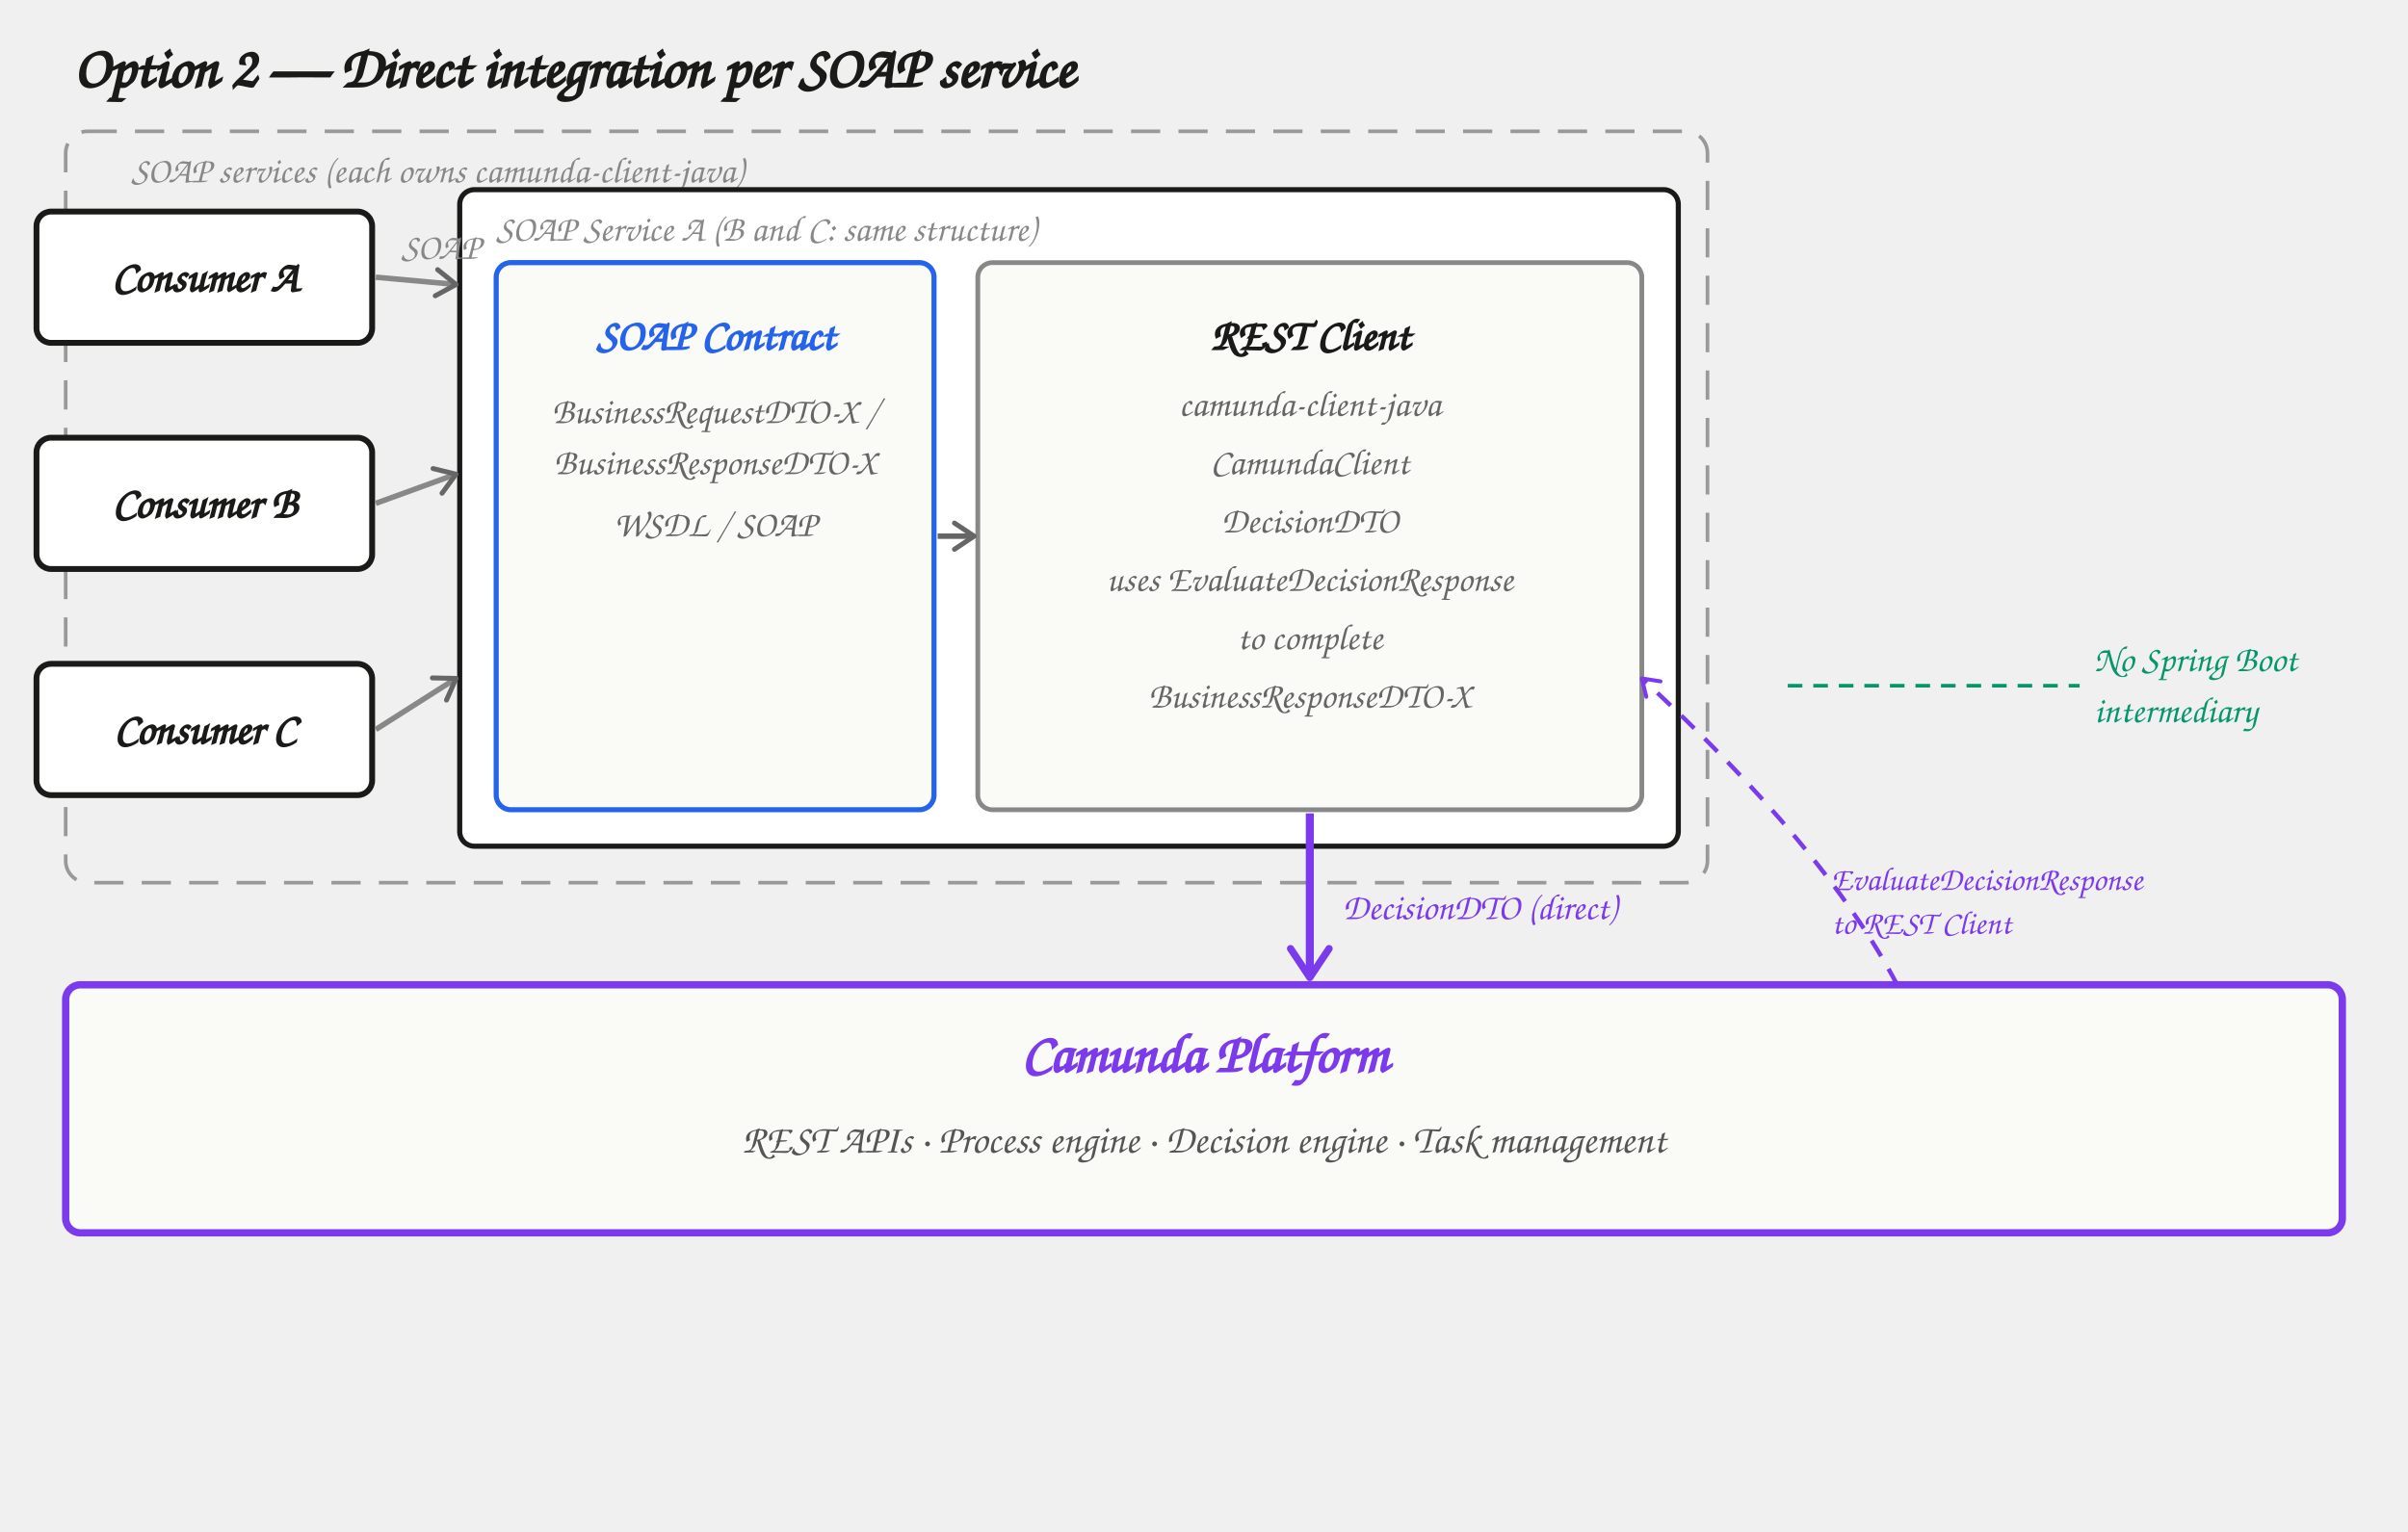
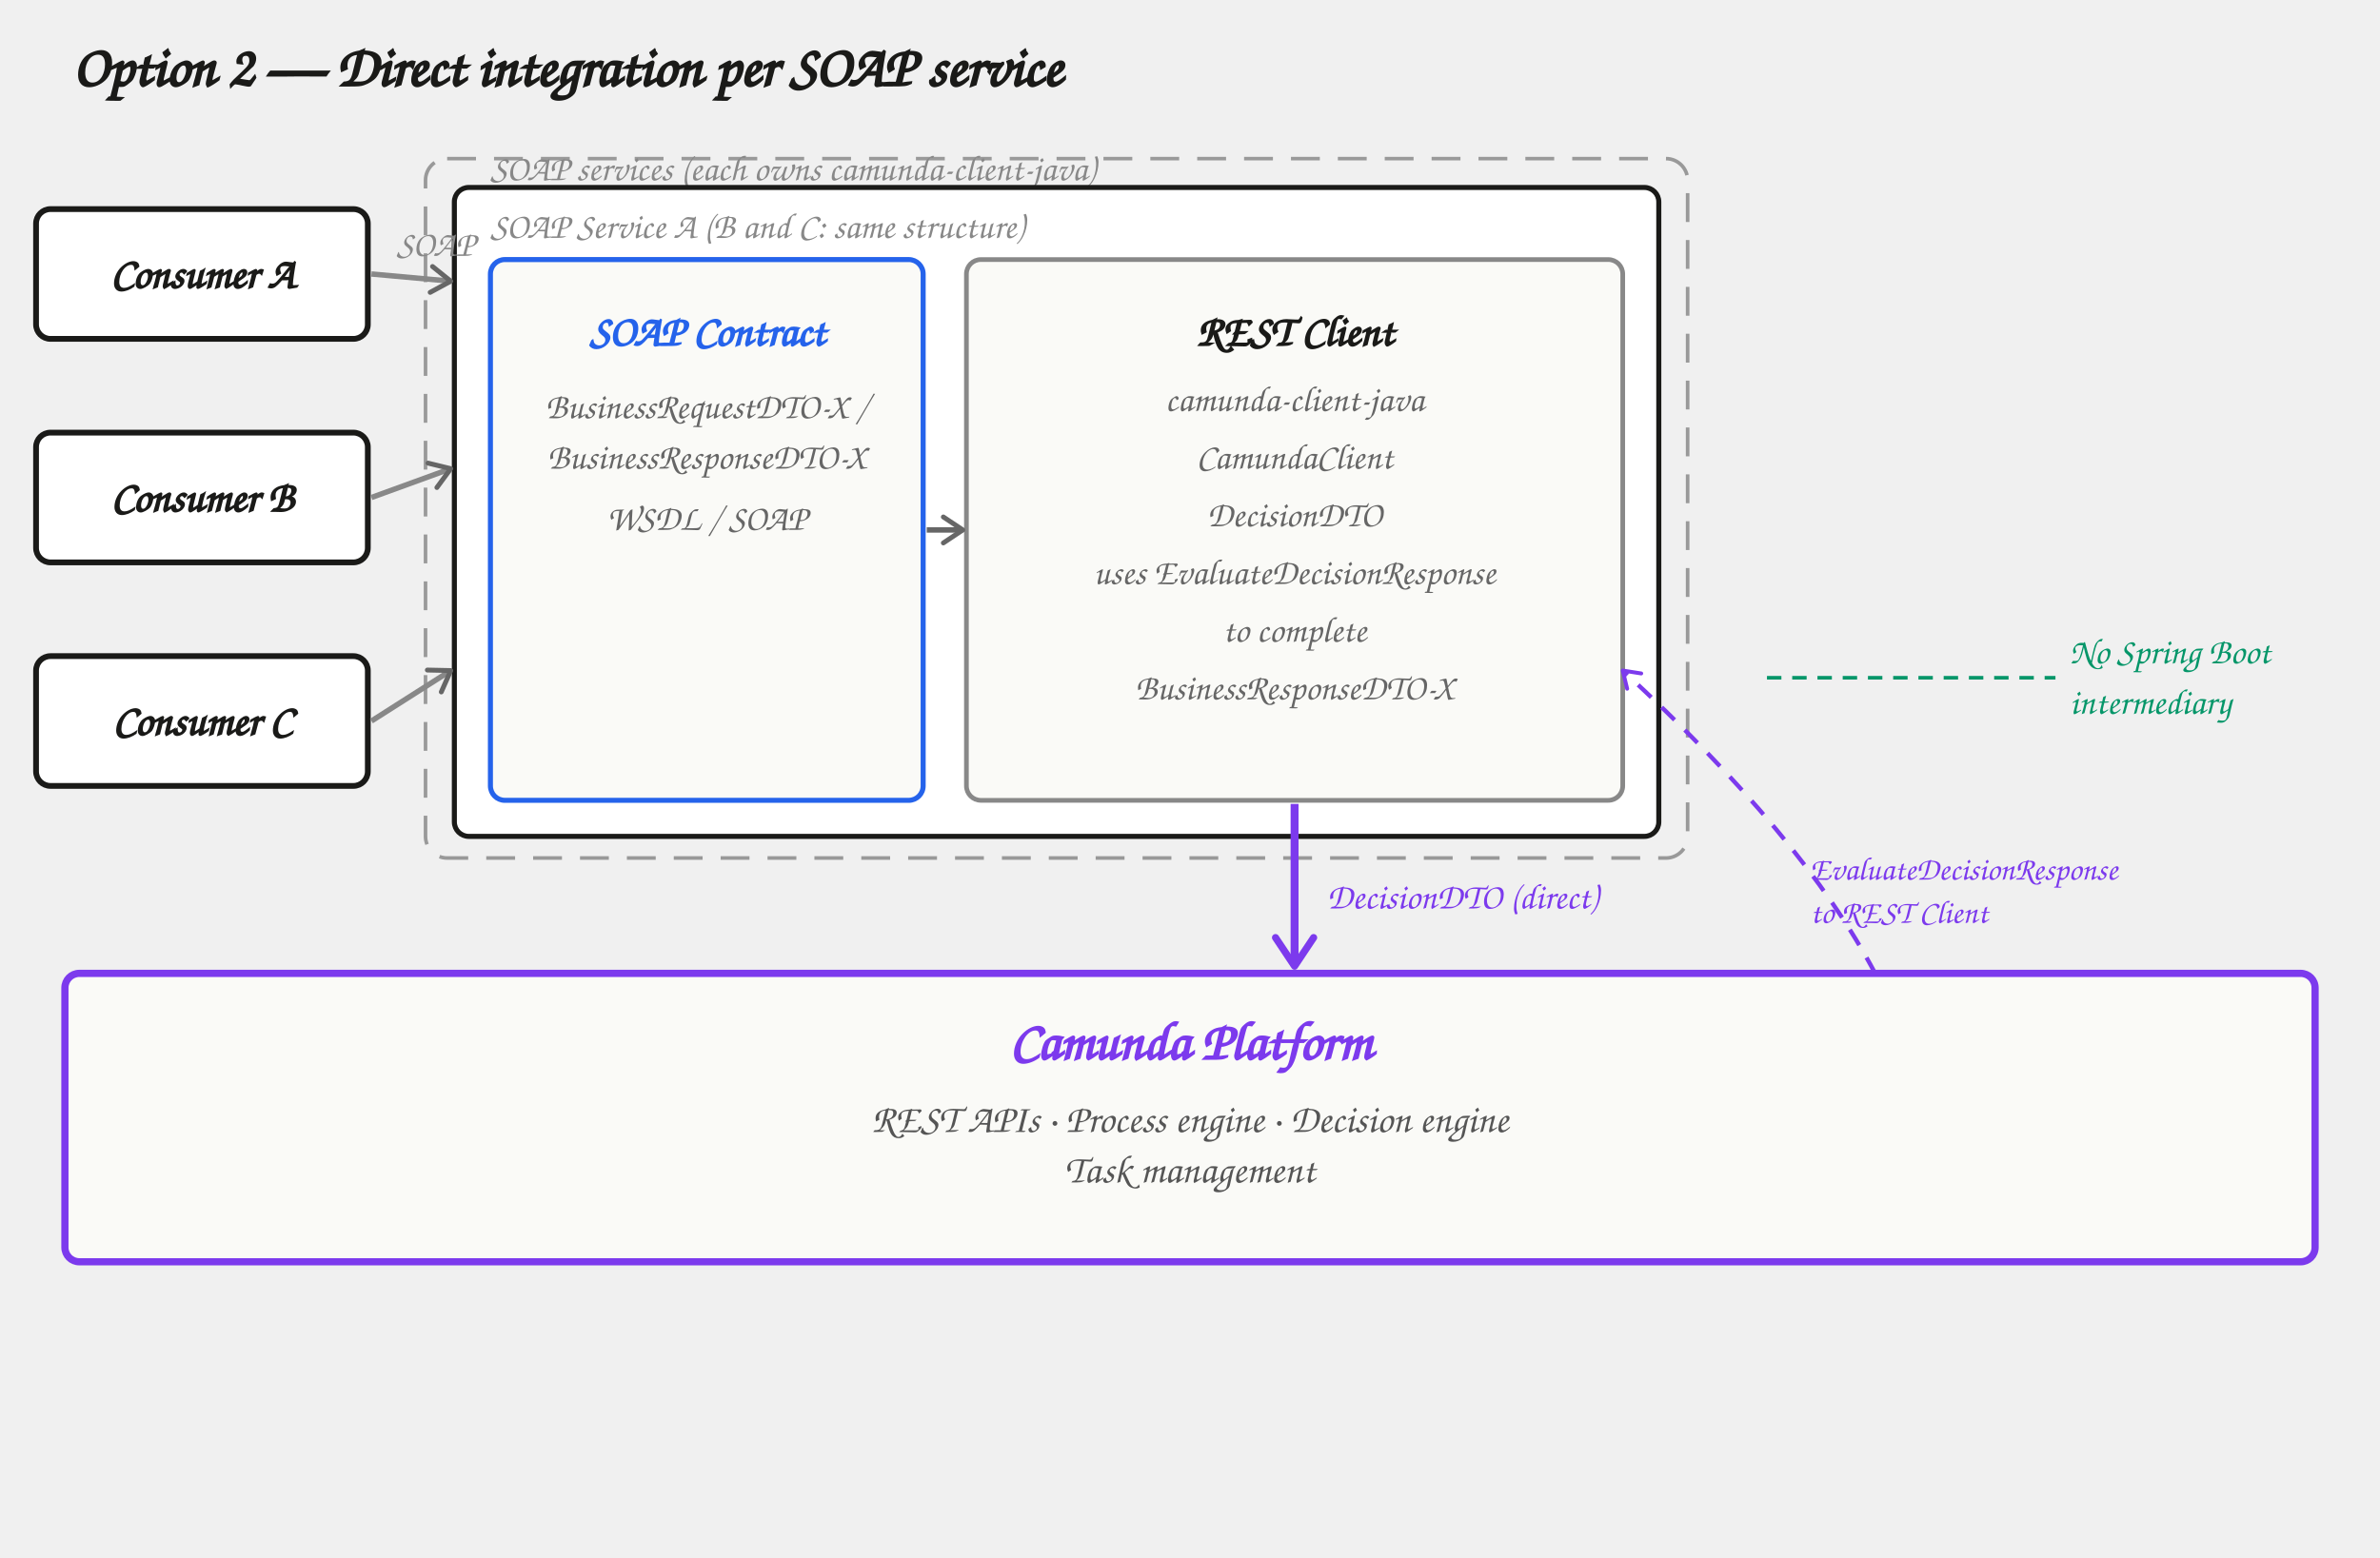
- <svg xmlns="http://www.w3.org/2000/svg" viewBox="0 0 660 420" width="660" height="420" style="background:#fafaf7;font-family:'Segoe Print','Comic Sans MS','Chalkboard SE',cursive">
+ <svg xmlns="http://www.w3.org/2000/svg" viewBox="0 0 660 432" width="660" height="432" style="background:#fafaf7;font-family:'Segoe Print','Comic Sans MS','Chalkboard SE',cursive">
  <defs>
    <marker id="arr" viewBox="0 0 10 10" refX="8" refY="5" markerWidth="6" markerHeight="6" orient="auto-start-reverse">
      <path d="M2 1L8 5L2 9" fill="none" stroke="#666" stroke-width="1.5" stroke-linecap="round" stroke-linejoin="round" />
    </marker>
    <marker id="arr-p" viewBox="0 0 10 10" refX="8" refY="5" markerWidth="6" markerHeight="6" orient="auto-start-reverse">
      <path d="M2 1L8 5L2 9" fill="none" stroke="#7C3AED" stroke-width="1.5" stroke-linecap="round" stroke-linejoin="round" />
    </marker>
  </defs>
  <text x="20" y="24" font-size="16" font-weight="bold" fill="#1a1a18">Option 2 — Direct integration per SOAP service</text>
-   <rect x="18" y="36" width="450" height="206" rx="6" fill="none" stroke="#999" stroke-width="1" stroke-dasharray="8 5" />
-   <text x="36" y="50" font-size="10" fill="#888">SOAP services (each owns camunda-client-java)</text>
+   <rect x="118" y="44" width="350" height="194" rx="6" fill="none" stroke="#999" stroke-width="1" stroke-dasharray="8 5" />
+   <text x="136" y="50" font-size="10" fill="#888">SOAP services (each owns camunda-client-java)</text>
  <rect x="10" y="58" width="92" height="36" rx="4" fill="#ffffff" stroke="#1a1a18" stroke-width="1.6" />
  <text x="56" y="80" font-size="12" font-weight="bold" fill="#1a1a18" text-anchor="middle">Consumer A</text>
  <rect x="10" y="120" width="92" height="36" rx="4" fill="#ffffff" stroke="#1a1a18" stroke-width="1.6" />
  <text x="56" y="142" font-size="12" font-weight="bold" fill="#1a1a18" text-anchor="middle">Consumer B</text>
  <rect x="10" y="182" width="92" height="36" rx="4" fill="#ffffff" stroke="#1a1a18" stroke-width="1.6" />
  <text x="56" y="204" font-size="12" font-weight="bold" fill="#1a1a18" text-anchor="middle">Consumer C</text>
  <rect x="126" y="52" width="334" height="180" rx="4" fill="#ffffff" stroke="#1a1a18" stroke-width="1.4" />
  <text x="136" y="66" font-size="10" fill="#888">SOAP Service A  (B and C: same structure)</text>
  <rect x="136" y="72" width="120" height="150" rx="4" fill="#fafaf7" stroke="#2563EB" stroke-width="1.4" />
  <text x="196" y="96" font-size="12" font-weight="bold" fill="#2563EB" text-anchor="middle">SOAP Contract</text>
  <text x="196" y="116" font-size="10" fill="#666" text-anchor="middle">BusinessRequestDTO-X /</text>
  <text x="196" y="130" font-size="10" fill="#666" text-anchor="middle">BusinessResponseDTO-X</text>
  <text x="196" y="147" font-size="10" fill="#666" text-anchor="middle">WSDL / SOAP</text>
  <rect x="268" y="72" width="182" height="150" rx="4" fill="#fafaf7" stroke="#888" stroke-width="1.3" />
  <text x="359" y="96" font-size="12" font-weight="bold" fill="#1a1a18" text-anchor="middle">REST Client</text>
  <text x="359" y="114" font-size="10" fill="#666" text-anchor="middle">camunda-client-java</text>
  <text x="359" y="130" font-size="10" fill="#666" text-anchor="middle">CamundaClient</text>
  <text x="359" y="146" font-size="10" fill="#666" text-anchor="middle">DecisionDTO</text>
  <text x="359" y="162" font-size="10" fill="#666" text-anchor="middle">uses EvaluateDecisionResponse</text>
  <text x="359" y="178" font-size="10" fill="#666" text-anchor="middle">to complete</text>
  <text x="359" y="194" font-size="10" fill="#666" text-anchor="middle">BusinessResponseDTO-X</text>
  <line x1="257" y1="147" x2="267" y2="147" stroke="#666" stroke-width="1.5" marker-end="url(#arr)" />
  <line x1="103" y1="76" x2="125" y2="78" stroke="#888" stroke-width="1.5" marker-end="url(#arr)" />
  <text x="110" y="71" font-size="10" fill="#888">SOAP</text>
  <line x1="103" y1="138" x2="125" y2="130" stroke="#888" stroke-width="1.5" marker-end="url(#arr)" />
  <line x1="103" y1="200" x2="125" y2="186" stroke="#888" stroke-width="1.5" marker-end="url(#arr)" />
  <line x1="359" y1="223" x2="359" y2="268" stroke="#7C3AED" stroke-width="2.2" marker-end="url(#arr-p)" />
  <text x="368" y="252" font-size="10" fill="#7C3AED">DecisionDTO (direct)</text>
  <line x1="490" y1="188" x2="570" y2="188" stroke="#059669" stroke-width="1" stroke-dasharray="4 3" />
  <text x="574" y="184" font-size="10" fill="#059669">No Spring Boot</text>
  <text x="574" y="198" font-size="10" fill="#059669">intermediary</text>
-   <rect x="18" y="270" width="624" height="68" rx="4" fill="#fafaf7" stroke="#7C3AED" stroke-width="2" />
+   <rect x="18" y="270" width="624" height="80" rx="4" fill="#fafaf7" stroke="#7C3AED" stroke-width="2" />
  <text x="330" y="294" font-size="15" font-weight="bold" fill="#7C3AED" text-anchor="middle">Camunda Platform</text>
-   <text x="330" y="316" font-size="11" fill="#555" text-anchor="middle">REST APIs · Process engine · Decision engine · Task management</text>
+   <text x="330" y="314" font-size="11" fill="#555" text-anchor="middle">REST APIs · Process engine · Decision engine</text>
+   <text x="330" y="328" font-size="11" fill="#555" text-anchor="middle">Task management</text>
  <path d="M520 270 Q500 232 450 186" fill="none" stroke="#7C3AED" stroke-width="1.2" stroke-dasharray="5 4" marker-end="url(#arr-p)" />
  <text x="502" y="244" font-size="9" fill="#7C3AED">EvaluateDecisionResponse</text>
  <text x="502" y="256" font-size="9" fill="#7C3AED">to REST Client</text>
</svg>
